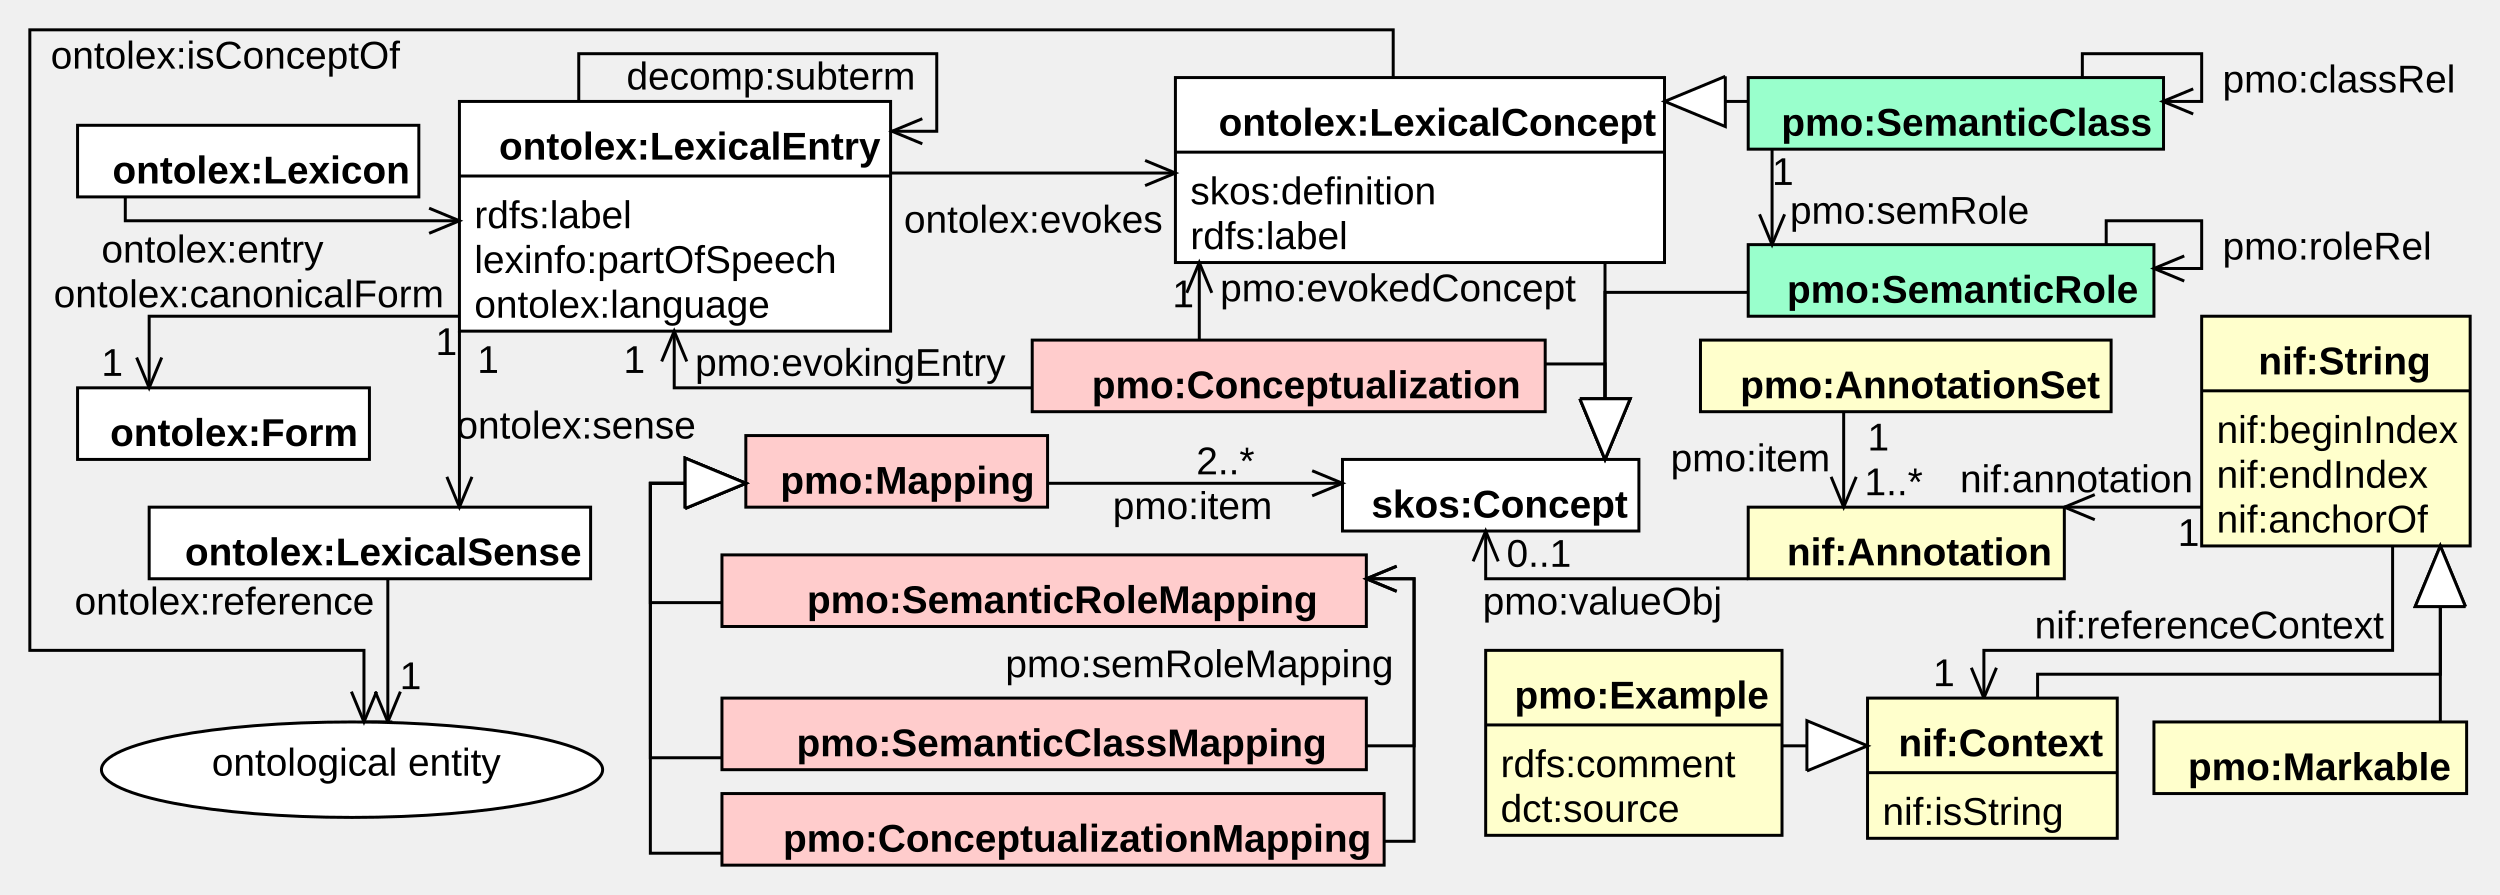
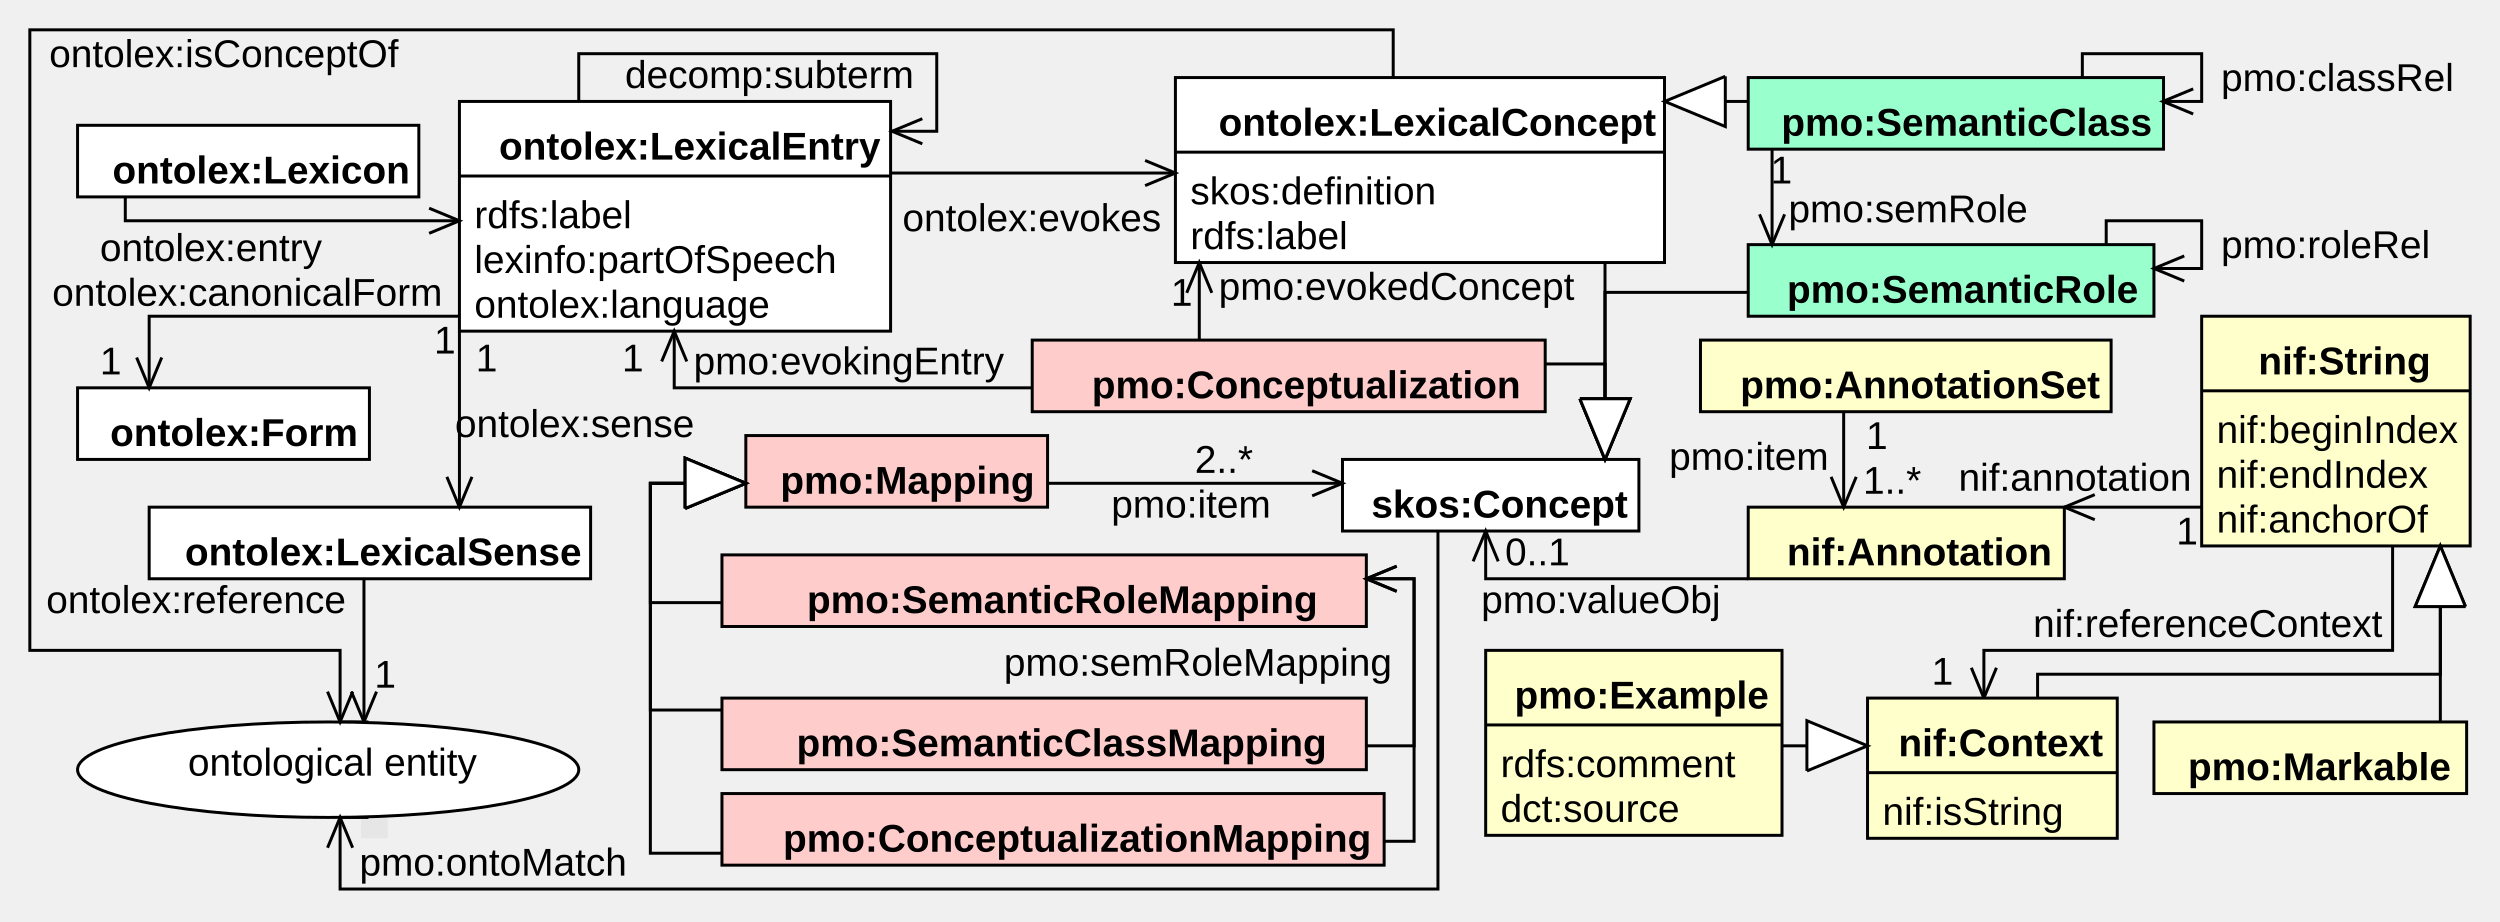
- <svg xmlns="http://www.w3.org/2000/svg" version="1.1" width="838" height="300">
+ <svg xmlns="http://www.w3.org/2000/svg" version="1.1" width="838" height="309">
  <defs />
  <g>
    <g transform="translate(2,-6) scale(1,1)">
      <rect fill="#99ffcc" stroke="none" x="584" y="88" width="136" height="24" />
    </g>
    <g transform="translate(2,-6) scale(1,1)">
      <path fill="none" stroke="#000000" d="M 584 88 L 720 88 L 720 112 L 584 112 L 584 88 Z Z" stroke-miterlimit="10" />
    </g>
    <g transform="translate(2,-6) scale(1,1)">
      <g>
        <path fill="none" stroke="none" />
        <text fill="#000000" stroke="none" font-family="Arial" font-size="13px" font-style="normal" font-weight="bold" text-decoration="none" x="597" y="107.5">pmo:SemanticRole</text>
      </g>
    </g>
    <g transform="translate(2,-6) scale(1,1)">
      <rect fill="#ffffff" stroke="none" x="152" y="40" width="144.526" height="77" />
    </g>
    <g transform="translate(2,-6) scale(1,1)">
      <path fill="none" stroke="#000000" d="M 152 40 L 296.526 40 L 296.526 117 L 152 117 L 152 40 Z Z" stroke-miterlimit="10" />
    </g>
    <g transform="translate(2,-6) scale(1,1)">
      <path fill="none" stroke="#000000" d="M 152 65 L 296.526 65" stroke-miterlimit="10" />
    </g>
    <g transform="translate(2,-6) scale(1,1)">
      <g>
        <path fill="none" stroke="none" />
        <text fill="#000000" stroke="none" font-family="Arial" font-size="13px" font-style="normal" font-weight="bold" text-decoration="none" x="165.263" y="59.5">ontolex:LexicalEntry</text>
      </g>
    </g>
    <g transform="translate(2,-6) scale(1,1)">
      <g>
        <path fill="none" stroke="none" />
        <text fill="#000000" stroke="none" font-family="Arial" font-size="13px" font-style="normal" font-weight="normal" text-decoration="none" x="157" y="82.5">rdfs:label</text>
      </g>
    </g>
    <g transform="translate(2,-6) scale(1,1)">
      <g>
        <path fill="none" stroke="none" />
        <text fill="#000000" stroke="none" font-family="Arial" font-size="13px" font-style="normal" font-weight="normal" text-decoration="none" x="157" y="97.5">lexinfo:partOfSpeech</text>
      </g>
    </g>
    <g transform="translate(2,-6) scale(1,1)">
      <g>
        <path fill="none" stroke="none" />
        <text fill="#000000" stroke="none" font-family="Arial" font-size="13px" font-style="normal" font-weight="normal" text-decoration="none" x="157" y="112.5">ontolex:language</text>
      </g>
    </g>
    <g transform="translate(2,-6) scale(1,1)">
      <rect fill="#ffffff" stroke="none" x="48" y="176" width="147.973" height="24" />
    </g>
    <g transform="translate(2,-6) scale(1,1)">
      <path fill="none" stroke="#000000" d="M 48 176 L 195.973 176 L 195.973 200 L 48 200 L 48 176 Z Z" stroke-miterlimit="10" />
    </g>
    <g transform="translate(2,-6) scale(1,1)">
      <g>
        <path fill="none" stroke="none" />
        <text fill="#000000" stroke="none" font-family="Arial" font-size="13px" font-style="normal" font-weight="bold" text-decoration="none" x="59.986" y="195.5">ontolex:LexicalSense</text>
      </g>
    </g>
    <g transform="translate(2,-6) scale(1,1)">
-       <rect fill="#C0C0C0" stroke="none" x="127" y="255" width="9" height="24" opacity="0.2" />
-     </g>
-     <g transform="translate(2,-6) scale(1,1)">
-       <rect fill="#ffffff" stroke="none" x="120" y="248" width="9" height="24" />
-     </g>
-     <g transform="translate(2,-6) scale(1,1)">
-       <path fill="none" stroke="#000000" d="M 120 248 L 129 248 L 129 272 L 120 272 L 120 248 Z Z" stroke-miterlimit="10" />
-     </g>
-     <g transform="translate(2,-6) scale(1,1)">
-       <g>
-         <path fill="none" stroke="none" />
-         <text fill="#000000" stroke="none" font-family="Arial" font-size="13px" font-style="normal" font-weight="bold" text-decoration="none" x="124.5" y="267.5" />
+       <rect fill="#C0C0C0" stroke="none" x="119" y="255" width="9" height="32" opacity="0.2" />
+     </g>
+     <g transform="translate(2,-6) scale(1,1)">
+       <rect fill="#ffffff" stroke="none" x="112" y="248" width="9" height="32" />
+     </g>
+     <g transform="translate(2,-6) scale(1,1)">
+       <path fill="none" stroke="#000000" d="M 112 248 L 121 248 L 121 280 L 112 280 L 112 248 Z Z" stroke-miterlimit="10" />
+     </g>
+     <g transform="translate(2,-6) scale(1,1)">
+       <g>
+         <path fill="none" stroke="none" />
+         <text fill="#000000" stroke="none" font-family="Arial" font-size="13px" font-style="normal" font-weight="bold" text-decoration="none" x="116.5" y="267.5" />
      </g>
    </g>
    <g transform="translate(2,-6) scale(1,1)">
      <path fill="none" stroke="#000000" d="M 704 88 L 704 80 L 736 80 L 736 96 L 720 96" stroke-miterlimit="10" />
    </g>
    <g transform="translate(2,-6) scale(1,1)">
      <path fill="none" stroke="#000000" d="M 730.163 91.79 L 720 96 L 730.163 100.21" stroke-miterlimit="10" />
    </g>
    <g transform="translate(2,-6) scale(1,1)">
      <g>
        <path fill="none" stroke="none" />
-         <text fill="#000000" stroke="none" font-family="Arial" font-size="13px" font-style="normal" font-weight="normal" text-decoration="none" x="743" y="93">pmo:roleRel</text>
+         <text fill="#000000" stroke="none" font-family="Arial" font-size="13px" font-style="normal" font-weight="normal" text-decoration="none" x="742.5" y="92.5">pmo:roleRel</text>
      </g>
    </g>
    <g transform="translate(2,-6) scale(1,1)">
      <path fill="none" stroke="#000000" d="M 152 117 L 152 176" stroke-miterlimit="10" />
    </g>
    <g transform="translate(2,-6) scale(1,1)">
      <path fill="none" stroke="#000000" d="M 147.79 165.837 L 152 176 L 156.21 165.837" stroke-miterlimit="10" />
    </g>
    <g transform="translate(2,-6) scale(1,1)">
      <g>
        <path fill="none" stroke="none" />
-         <text fill="#000000" stroke="none" font-family="Arial" font-size="13px" font-style="normal" font-weight="normal" text-decoration="none" x="151" y="153">ontolex:sense</text>
-       </g>
-     </g>
-     <g transform="translate(2,-6) scale(1,1)">
-       <g>
-         <path fill="none" stroke="none" />
-         <text fill="#000000" stroke="none" font-family="Arial" font-size="13px" font-style="normal" font-weight="normal" text-decoration="none" x="158" y="131">1</text>
-       </g>
-     </g>
-     <g transform="translate(2,-6) scale(1,1)">
-       <path fill="none" stroke="#000000" d="M 128 200 L 128 248" stroke-miterlimit="10" />
-     </g>
-     <g transform="translate(2,-6) scale(1,1)">
-       <path fill="none" stroke="#000000" d="M 123.79 237.837 L 128 248 L 132.21 237.837" stroke-miterlimit="10" />
-     </g>
-     <g transform="translate(2,-6) scale(1,1)">
-       <g>
-         <path fill="none" stroke="none" />
-         <text fill="#000000" stroke="none" font-family="Arial" font-size="13px" font-style="normal" font-weight="normal" text-decoration="none" x="23" y="212">ontolex:reference</text>
-       </g>
-     </g>
-     <g transform="translate(2,-6) scale(1,1)">
-       <g>
-         <path fill="none" stroke="none" />
-         <text fill="#000000" stroke="none" font-family="Arial" font-size="13px" font-style="normal" font-weight="normal" text-decoration="none" x="132" y="237">1</text>
+         <text fill="#000000" stroke="none" font-family="Arial" font-size="13px" font-style="normal" font-weight="normal" text-decoration="none" x="150.5" y="152.5">ontolex:sense</text>
+       </g>
+     </g>
+     <g transform="translate(2,-6) scale(1,1)">
+       <g>
+         <path fill="none" stroke="none" />
+         <text fill="#000000" stroke="none" font-family="Arial" font-size="13px" font-style="normal" font-weight="normal" text-decoration="none" x="157.5" y="130.5">1</text>
+       </g>
+     </g>
+     <g transform="translate(2,-6) scale(1,1)">
+       <path fill="none" stroke="#000000" d="M 120 200 L 120 248" stroke-miterlimit="10" />
+     </g>
+     <g transform="translate(2,-6) scale(1,1)">
+       <path fill="none" stroke="#000000" d="M 115.79 237.837 L 120 248 L 124.21 237.837" stroke-miterlimit="10" />
+     </g>
+     <g transform="translate(2,-6) scale(1,1)">
+       <g>
+         <path fill="none" stroke="none" />
+         <text fill="#000000" stroke="none" font-family="Arial" font-size="13px" font-style="normal" font-weight="normal" text-decoration="none" x="13.5" y="211.5">ontolex:reference</text>
+       </g>
+     </g>
+     <g transform="translate(2,-6) scale(1,1)">
+       <g>
+         <path fill="none" stroke="none" />
+         <text fill="#000000" stroke="none" font-family="Arial" font-size="13px" font-style="normal" font-weight="normal" text-decoration="none" x="123.5" y="236.5">1</text>
      </g>
    </g>
    <g transform="translate(2,-6) scale(1,1)">
      <rect fill="#ffffff" stroke="none" x="24" y="136" width="97.833" height="24" />
    </g>
    <g transform="translate(2,-6) scale(1,1)">
      <path fill="none" stroke="#000000" d="M 24 136 L 121.833 136 L 121.833 160 L 24 160 L 24 136 Z Z" stroke-miterlimit="10" />
    </g>
    <g transform="translate(2,-6) scale(1,1)">
      <g>
        <path fill="none" stroke="none" />
        <text fill="#000000" stroke="none" font-family="Arial" font-size="13px" font-style="normal" font-weight="bold" text-decoration="none" x="34.916" y="155.5">ontolex:Form</text>
      </g>
    </g>
    <g transform="translate(2,-6) scale(1,1)">
      <path fill="none" stroke="#000000" d="M 152 112 L 48 112 L 48 136" stroke-miterlimit="10" />
    </g>
    <g transform="translate(2,-6) scale(1,1)">
      <path fill="none" stroke="#000000" d="M 43.79 125.837 L 48 136 L 52.21 125.837" stroke-miterlimit="10" />
    </g>
    <g transform="translate(2,-6) scale(1,1)">
      <g>
        <path fill="none" stroke="none" />
-         <text fill="#000000" stroke="none" font-family="Arial" font-size="13px" font-style="normal" font-weight="normal" text-decoration="none" x="16" y="109">ontolex:canonicalForm</text>
-       </g>
-     </g>
-     <g transform="translate(2,-6) scale(1,1)">
-       <g>
-         <path fill="none" stroke="none" />
-         <text fill="#000000" stroke="none" font-family="Arial" font-size="13px" font-style="normal" font-weight="normal" text-decoration="none" x="144" y="125">1</text>
-       </g>
-     </g>
-     <g transform="translate(2,-6) scale(1,1)">
-       <g>
-         <path fill="none" stroke="none" />
-         <text fill="#000000" stroke="none" font-family="Arial" font-size="13px" font-style="normal" font-weight="normal" text-decoration="none" x="32" y="132">1</text>
+         <text fill="#000000" stroke="none" font-family="Arial" font-size="13px" font-style="normal" font-weight="normal" text-decoration="none" x="15.5" y="108.5">ontolex:canonicalForm</text>
+       </g>
+     </g>
+     <g transform="translate(2,-6) scale(1,1)">
+       <g>
+         <path fill="none" stroke="none" />
+         <text fill="#000000" stroke="none" font-family="Arial" font-size="13px" font-style="normal" font-weight="normal" text-decoration="none" x="143.5" y="124.5">1</text>
+       </g>
+     </g>
+     <g transform="translate(2,-6) scale(1,1)">
+       <g>
+         <path fill="none" stroke="none" />
+         <text fill="#000000" stroke="none" font-family="Arial" font-size="13px" font-style="normal" font-weight="normal" text-decoration="none" x="31.5" y="131.5">1</text>
      </g>
    </g>
    <g transform="translate(2,-6) scale(1,1)">
      <rect fill="#ffffff" stroke="none" x="24" y="48" width="114.394" height="24" />
    </g>
    <g transform="translate(2,-6) scale(1,1)">
      <path fill="none" stroke="#000000" d="M 24 48 L 138.394 48 L 138.394 72 L 24 72 L 24 48 Z Z" stroke-miterlimit="10" />
    </g>
    <g transform="translate(2,-6) scale(1,1)">
      <g>
        <path fill="none" stroke="none" />
        <text fill="#000000" stroke="none" font-family="Arial" font-size="13px" font-style="normal" font-weight="bold" text-decoration="none" x="35.697" y="67.5">ontolex:Lexicon</text>
      </g>
    </g>
    <g transform="translate(2,-6) scale(1,1)">
      <path fill="none" stroke="#000000" d="M 40 72 L 40 80 L 152 80" stroke-miterlimit="10" />
    </g>
    <g transform="translate(2,-6) scale(1,1)">
      <path fill="none" stroke="#000000" d="M 141.837 84.21 L 152 80 L 141.837 75.79" stroke-miterlimit="10" />
    </g>
    <g transform="translate(2,-6) scale(1,1)">
      <g>
        <path fill="none" stroke="none" />
-         <text fill="#000000" stroke="none" font-family="Arial" font-size="13px" font-style="normal" font-weight="normal" text-decoration="none" x="32" y="94">ontolex:entry</text>
+         <text fill="#000000" stroke="none" font-family="Arial" font-size="13px" font-style="normal" font-weight="normal" text-decoration="none" x="31.5" y="93.5">ontolex:entry</text>
      </g>
    </g>
    <g transform="translate(2,-6) scale(1,1)">
      <path fill="none" stroke="#000000" d="M 297 50 L 312 50 L 312 24 L 192 24 L 192 40" stroke-miterlimit="10" />
    </g>
    <g transform="translate(2,-6) scale(1,1)">
      <path fill="none" stroke="#000000" d="M 307.163 45.79 L 297 50 L 307.163 54.21" stroke-miterlimit="10" />
    </g>
    <g transform="translate(2,-6) scale(1,1)">
      <g>
        <path fill="none" stroke="none" />
-         <text fill="#000000" stroke="none" font-family="Arial" font-size="13px" font-style="normal" font-weight="normal" text-decoration="none" x="208" y="36">decomp:subterm</text>
+         <text fill="#000000" stroke="none" font-family="Arial" font-size="13px" font-style="normal" font-weight="normal" text-decoration="none" x="207.5" y="35.5">decomp:subterm</text>
      </g>
    </g>
    <g transform="translate(2,-6) scale(1,1)">
      <rect fill="#ffffff" stroke="none" x="392" y="32" width="163.943" height="62" />
    </g>
    <g transform="translate(2,-6) scale(1,1)">
      <path fill="none" stroke="#000000" d="M 392 32 L 555.943 32 L 555.943 94 L 392 94 L 392 32 Z Z" stroke-miterlimit="10" />
    </g>
    <g transform="translate(2,-6) scale(1,1)">
      <path fill="none" stroke="#000000" d="M 392 57 L 555.943 57" stroke-miterlimit="10" />
    </g>
    <g transform="translate(2,-6) scale(1,1)">
      <g>
        <path fill="none" stroke="none" />
        <text fill="#000000" stroke="none" font-family="Arial" font-size="13px" font-style="normal" font-weight="bold" text-decoration="none" x="406.472" y="51.5">ontolex:LexicalConcept</text>
      </g>
    </g>
    <g transform="translate(2,-6) scale(1,1)">
      <g>
        <path fill="none" stroke="none" />
        <text fill="#000000" stroke="none" font-family="Arial" font-size="13px" font-style="normal" font-weight="normal" text-decoration="none" x="397" y="74.5">skos:definition</text>
      </g>
    </g>
    <g transform="translate(2,-6) scale(1,1)">
      <g>
        <path fill="none" stroke="none" />
        <text fill="#000000" stroke="none" font-family="Arial" font-size="13px" font-style="normal" font-weight="normal" text-decoration="none" x="397" y="89.5">rdfs:label</text>
      </g>
    </g>
    <g transform="translate(2,-6) scale(1,1)">
      <path fill="none" stroke="#000000" d="M 584 104 L 536 104 L 536 160" stroke-miterlimit="10" />
    </g>
    <g transform="translate(2,-6) scale(1,1)">
      <path fill="#FFFFFF" stroke="none" d="M 527.581 139.675 L 536 160 L 544.419 139.675" />
    </g>
    <g transform="translate(2,-6) scale(1,1)">
      <path fill="none" stroke="#000000" d="M 527.581 139.675 L 536 160 L 544.419 139.675 L 527.581 139.675" stroke-miterlimit="10" />
    </g>
    <g transform="translate(2,-6) scale(1,1)">
      <rect fill="#ffcccc" stroke="none" x="344" y="120" width="171.95" height="24" />
    </g>
    <g transform="translate(2,-6) scale(1,1)">
      <path fill="none" stroke="#000000" d="M 344 120 L 515.95 120 L 515.95 144 L 344 144 L 344 120 Z Z" stroke-miterlimit="10" />
    </g>
    <g transform="translate(2,-6) scale(1,1)">
      <g>
        <path fill="none" stroke="none" />
        <text fill="#000000" stroke="none" font-family="Arial" font-size="13px" font-style="normal" font-weight="bold" text-decoration="none" x="363.975" y="139.5">pmo:Conceptualization</text>
      </g>
    </g>
    <g transform="translate(2,-6) scale(1,1)">
      <path fill="none" stroke="#000000" d="M 400 120 L 400 94" stroke-miterlimit="10" />
    </g>
    <g transform="translate(2,-6) scale(1,1)">
      <path fill="none" stroke="#000000" d="M 404.21 104.163 L 400 94 L 395.79 104.163" stroke-miterlimit="10" />
    </g>
    <g transform="translate(2,-6) scale(1,1)">
      <g>
        <path fill="none" stroke="none" />
-         <text fill="#000000" stroke="none" font-family="Arial" font-size="13px" font-style="normal" font-weight="normal" text-decoration="none" x="407" y="107">pmo:evokedConcept</text>
-       </g>
-     </g>
-     <g transform="translate(2,-6) scale(1,1)">
-       <g>
-         <path fill="none" stroke="none" />
-         <text fill="#000000" stroke="none" font-family="Arial" font-size="13px" font-style="normal" font-weight="normal" text-decoration="none" x="391" y="109">1</text>
+         <text fill="#000000" stroke="none" font-family="Arial" font-size="13px" font-style="normal" font-weight="normal" text-decoration="none" x="406.5" y="106.5">pmo:evokedConcept</text>
+       </g>
+     </g>
+     <g transform="translate(2,-6) scale(1,1)">
+       <g>
+         <path fill="none" stroke="none" />
+         <text fill="#000000" stroke="none" font-family="Arial" font-size="13px" font-style="normal" font-weight="normal" text-decoration="none" x="390.5" y="108.5">1</text>
      </g>
    </g>
    <g transform="translate(2,-6) scale(1,1)">
      <path fill="none" stroke="#000000" d="M 344 136 L 224 136 L 224 117" stroke-miterlimit="10" />
    </g>
    <g transform="translate(2,-6) scale(1,1)">
      <path fill="none" stroke="#000000" d="M 228.21 127.163 L 224 117 L 219.79 127.163" stroke-miterlimit="10" />
    </g>
    <g transform="translate(2,-6) scale(1,1)">
      <g>
        <path fill="none" stroke="none" />
-         <text fill="#000000" stroke="none" font-family="Arial" font-size="13px" font-style="normal" font-weight="normal" text-decoration="none" x="231" y="132">pmo:evokingEntry</text>
-       </g>
-     </g>
-     <g transform="translate(2,-6) scale(1,1)">
-       <g>
-         <path fill="none" stroke="none" />
-         <text fill="#000000" stroke="none" font-family="Arial" font-size="13px" font-style="normal" font-weight="normal" text-decoration="none" x="207" y="131">1</text>
-       </g>
-     </g>
-     <g transform="translate(2,-6) scale(1,1)">
-       <path fill="#ffffff" stroke="none" d="M 32 264 C 32 255.163 69.608 248 116 248 C 162.392 248 200 255.163 200 264 C 200 272.837 162.392 280 116 280 C 69.608 280 32 272.837 32 264 Z" />
-     </g>
-     <g transform="translate(2,-6) scale(1,1)">
-       <path fill="none" stroke="#000000" d="M 32 264 C 32 255.163 69.608 248 116 248 C 162.392 248 200 255.163 200 264 C 200 272.837 162.392 280 116 280 C 69.608 280 32 272.837 32 264 Z" stroke-miterlimit="10" />
-     </g>
-     <g transform="translate(2,-6) scale(1,1)">
-       <g>
-         <path fill="none" stroke="none" />
-         <text fill="#000000" stroke="none" font-family="Arial" font-size="13px" font-style="normal" font-weight="normal" text-decoration="none" x="69" y="266">ontological entity</text>
+         <text fill="#000000" stroke="none" font-family="Arial" font-size="13px" font-style="normal" font-weight="normal" text-decoration="none" x="230.5" y="131.5">pmo:evokingEntry</text>
+       </g>
+     </g>
+     <g transform="translate(2,-6) scale(1,1)">
+       <g>
+         <path fill="none" stroke="none" />
+         <text fill="#000000" stroke="none" font-family="Arial" font-size="13px" font-style="normal" font-weight="normal" text-decoration="none" x="206.5" y="130.5">1</text>
+       </g>
+     </g>
+     <g transform="translate(2,-6) scale(1,1)">
+       <path fill="#ffffff" stroke="none" d="M 24 264 C 24 255.163 61.608 248 108 248 C 154.392 248 192 255.163 192 264 C 192 272.837 154.392 280 108 280 C 61.608 280 24 272.837 24 264 Z" />
+     </g>
+     <g transform="translate(2,-6) scale(1,1)">
+       <path fill="none" stroke="#000000" d="M 24 264 C 24 255.163 61.608 248 108 248 C 154.392 248 192 255.163 192 264 C 192 272.837 154.392 280 108 280 C 61.608 280 24 272.837 24 264 Z" stroke-miterlimit="10" />
+     </g>
+     <g transform="translate(2,-6) scale(1,1)">
+       <g>
+         <path fill="none" stroke="none" />
+         <text fill="#000000" stroke="none" font-family="Arial" font-size="13px" font-style="normal" font-weight="normal" text-decoration="none" x="61" y="266">ontological entity</text>
      </g>
    </g>
    <g transform="translate(2,-6) scale(1,1)">
      <rect fill="#99ffcc" stroke="none" x="584" y="32" width="139.213" height="24" />
    </g>
    <g transform="translate(2,-6) scale(1,1)">
      <path fill="none" stroke="#000000" d="M 584 32 L 723.213 32 L 723.213 56 L 584 56 L 584 32 Z Z" stroke-miterlimit="10" />
    </g>
    <g transform="translate(2,-6) scale(1,1)">
      <g>
        <path fill="none" stroke="none" />
        <text fill="#000000" stroke="none" font-family="Arial" font-size="13px" font-style="normal" font-weight="bold" text-decoration="none" x="595.106" y="51.5">pmo:SemanticClass</text>
      </g>
    </g>
    <g transform="translate(2,-6) scale(1,1)">
      <path fill="none" stroke="#000000" d="M 584 40 L 556 40" stroke-miterlimit="10" />
    </g>
    <g transform="translate(2,-6) scale(1,1)">
      <path fill="#FFFFFF" stroke="none" d="M 576.325 31.581 L 556 40 L 576.325 48.419" />
    </g>
    <g transform="translate(2,-6) scale(1,1)">
      <path fill="none" stroke="#000000" d="M 576.325 31.581 L 556 40 L 576.325 48.419 L 576.325 31.581" stroke-miterlimit="10" />
    </g>
    <g transform="translate(2,-6) scale(1,1)">
      <path fill="none" stroke="#000000" d="M 592 56 L 592 88" stroke-miterlimit="10" />
    </g>
    <g transform="translate(2,-6) scale(1,1)">
      <path fill="none" stroke="#000000" d="M 587.79 77.837 L 592 88 L 596.21 77.837" stroke-miterlimit="10" />
    </g>
    <g transform="translate(2,-6) scale(1,1)">
      <g>
        <path fill="none" stroke="none" />
-         <text fill="#000000" stroke="none" font-family="Arial" font-size="13px" font-style="normal" font-weight="normal" text-decoration="none" x="598" y="81">pmo:semRole</text>
-       </g>
-     </g>
-     <g transform="translate(2,-6) scale(1,1)">
-       <g>
-         <path fill="none" stroke="none" />
-         <text fill="#000000" stroke="none" font-family="Arial" font-size="13px" font-style="normal" font-weight="normal" text-decoration="none" x="592" y="68">1</text>
+         <text fill="#000000" stroke="none" font-family="Arial" font-size="13px" font-style="normal" font-weight="normal" text-decoration="none" x="597.5" y="80.5">pmo:semRole</text>
+       </g>
+     </g>
+     <g transform="translate(2,-6) scale(1,1)">
+       <g>
+         <path fill="none" stroke="none" />
+         <text fill="#000000" stroke="none" font-family="Arial" font-size="13px" font-style="normal" font-weight="normal" text-decoration="none" x="591.5" y="67.5">1</text>
      </g>
    </g>
    <g transform="translate(2,-6) scale(1,1)">
      <path fill="none" stroke="#000000" d="M 696 32 L 696 24 L 736 24 L 736 40 L 723 40" stroke-miterlimit="10" />
    </g>
    <g transform="translate(2,-6) scale(1,1)">
      <path fill="none" stroke="#000000" d="M 733.163 35.79 L 723 40 L 733.163 44.21" stroke-miterlimit="10" />
    </g>
    <g transform="translate(2,-6) scale(1,1)">
      <g>
        <path fill="none" stroke="none" />
-         <text fill="#000000" stroke="none" font-family="Arial" font-size="13px" font-style="normal" font-weight="normal" text-decoration="none" x="743" y="37">pmo:classRel</text>
+         <text fill="#000000" stroke="none" font-family="Arial" font-size="13px" font-style="normal" font-weight="normal" text-decoration="none" x="742.5" y="36.5">pmo:classRel</text>
      </g>
    </g>
    <g transform="translate(2,-6) scale(1,1)">
      <path fill="none" stroke="#000000" d="M 297 64 L 392 64" stroke-miterlimit="10" />
    </g>
    <g transform="translate(2,-6) scale(1,1)">
      <path fill="none" stroke="#000000" d="M 381.837 68.21 L 392 64 L 381.837 59.79" stroke-miterlimit="10" />
    </g>
    <g transform="translate(2,-6) scale(1,1)">
      <g>
        <path fill="none" stroke="none" />
-         <text fill="#000000" stroke="none" font-family="Arial" font-size="13px" font-style="normal" font-weight="normal" text-decoration="none" x="301" y="84">ontolex:evokes</text>
+         <text fill="#000000" stroke="none" font-family="Arial" font-size="13px" font-style="normal" font-weight="normal" text-decoration="none" x="300.5" y="83.5">ontolex:evokes</text>
      </g>
    </g>
    <g transform="translate(2,-6) scale(1,1)">
      <rect fill="#ffcccc" stroke="none" x="248" y="152" width="101.146" height="24" />
    </g>
    <g transform="translate(2,-6) scale(1,1)">
      <path fill="none" stroke="#000000" d="M 248 152 L 349.146 152 L 349.146 176 L 248 176 L 248 152 Z Z" stroke-miterlimit="10" />
    </g>
    <g transform="translate(2,-6) scale(1,1)">
      <g>
        <path fill="none" stroke="none" />
        <text fill="#000000" stroke="none" font-family="Arial" font-size="13px" font-style="normal" font-weight="bold" text-decoration="none" x="259.573" y="171.5">pmo:Mapping</text>
      </g>
    </g>
    <g transform="translate(2,-6) scale(1,1)">
      <rect fill="#ffffff" stroke="none" x="448" y="160" width="99.362" height="24" />
    </g>
    <g transform="translate(2,-6) scale(1,1)">
      <path fill="none" stroke="#000000" d="M 448 160 L 547.362 160 L 547.362 184 L 448 184 L 448 160 Z Z" stroke-miterlimit="10" />
    </g>
    <g transform="translate(2,-6) scale(1,1)">
      <g>
        <path fill="none" stroke="none" />
        <text fill="#000000" stroke="none" font-family="Arial" font-size="13px" font-style="normal" font-weight="bold" text-decoration="none" x="457.681" y="179.5">skos:Concept</text>
      </g>
    </g>
    <g transform="translate(2,-6) scale(1,1)">
      <path fill="none" stroke="#000000" d="M 536 94 L 536 160" stroke-miterlimit="10" />
    </g>
    <g transform="translate(2,-6) scale(1,1)">
      <path fill="#FFFFFF" stroke="none" d="M 527.581 139.675 L 536 160 L 544.419 139.675" />
    </g>
    <g transform="translate(2,-6) scale(1,1)">
      <path fill="none" stroke="#000000" d="M 527.581 139.675 L 536 160 L 544.419 139.675 L 527.581 139.675" stroke-miterlimit="10" />
    </g>
    <g transform="translate(2,-6) scale(1,1)">
      <path fill="none" stroke="#000000" d="M 516 128 L 536 128 L 536 160" stroke-miterlimit="10" />
    </g>
    <g transform="translate(2,-6) scale(1,1)">
      <path fill="#FFFFFF" stroke="none" d="M 527.581 139.675 L 536 160 L 544.419 139.675" />
    </g>
    <g transform="translate(2,-6) scale(1,1)">
      <path fill="none" stroke="#000000" d="M 527.581 139.675 L 536 160 L 544.419 139.675 L 527.581 139.675" stroke-miterlimit="10" />
    </g>
    <g transform="translate(2,-6) scale(1,1)">
      <path fill="none" stroke="#000000" d="M 349 168 L 448 168" stroke-miterlimit="10" />
    </g>
    <g transform="translate(2,-6) scale(1,1)">
      <path fill="none" stroke="#000000" d="M 437.837 172.21 L 448 168 L 437.837 163.79" stroke-miterlimit="10" />
    </g>
    <g transform="translate(2,-6) scale(1,1)">
      <g>
        <path fill="none" stroke="none" />
-         <text fill="#000000" stroke="none" font-family="Arial" font-size="13px" font-style="normal" font-weight="normal" text-decoration="none" x="371" y="180">pmo:item</text>
-       </g>
-     </g>
-     <g transform="translate(2,-6) scale(1,1)">
-       <g>
-         <path fill="none" stroke="none" />
-         <text fill="#000000" stroke="none" font-family="Arial" font-size="13px" font-style="normal" font-weight="normal" text-decoration="none" x="399" y="165">2..*</text>
+         <text fill="#000000" stroke="none" font-family="Arial" font-size="13px" font-style="normal" font-weight="normal" text-decoration="none" x="370.5" y="179.5">pmo:item</text>
+       </g>
+     </g>
+     <g transform="translate(2,-6) scale(1,1)">
+       <g>
+         <path fill="none" stroke="none" />
+         <text fill="#000000" stroke="none" font-family="Arial" font-size="13px" font-style="normal" font-weight="normal" text-decoration="none" x="398.5" y="164.5">2..*</text>
      </g>
    </g>
    <g transform="translate(2,-6) scale(1,1)">
      <rect fill="#ffffcc" stroke="none" x="568" y="120" width="137.645" height="24" />
    </g>
    <g transform="translate(2,-6) scale(1,1)">
      <path fill="none" stroke="#000000" d="M 568 120 L 705.645 120 L 705.645 144 L 568 144 L 568 120 Z Z" stroke-miterlimit="10" />
    </g>
    <g transform="translate(2,-6) scale(1,1)">
      <g>
        <path fill="none" stroke="none" />
        <text fill="#000000" stroke="none" font-family="Arial" font-size="13px" font-style="normal" font-weight="bold" text-decoration="none" x="581.323" y="139.5">pmo:AnnotationSet</text>
      </g>
    </g>
    <g transform="translate(2,-6) scale(1,1)">
      <rect fill="#ffffcc" stroke="none" x="584" y="176" width="105.964" height="24" />
    </g>
    <g transform="translate(2,-6) scale(1,1)">
      <path fill="none" stroke="#000000" d="M 584 176 L 689.964 176 L 689.964 200 L 584 200 L 584 176 Z Z" stroke-miterlimit="10" />
    </g>
    <g transform="translate(2,-6) scale(1,1)">
      <g>
        <path fill="none" stroke="none" />
        <text fill="#000000" stroke="none" font-family="Arial" font-size="13px" font-style="normal" font-weight="bold" text-decoration="none" x="596.982" y="195.5">nif:Annotation</text>
      </g>
    </g>
    <g transform="translate(2,-6) scale(1,1)">
      <path fill="none" stroke="#000000" d="M 616 144 L 616 176" stroke-miterlimit="10" />
    </g>
    <g transform="translate(2,-6) scale(1,1)">
      <path fill="none" stroke="#000000" d="M 611.79 165.837 L 616 176 L 620.21 165.837" stroke-miterlimit="10" />
    </g>
    <g transform="translate(2,-6) scale(1,1)">
      <g>
        <path fill="none" stroke="none" />
-         <text fill="#000000" stroke="none" font-family="Arial" font-size="13px" font-style="normal" font-weight="normal" text-decoration="none" x="558" y="164">pmo:item</text>
-       </g>
-     </g>
-     <g transform="translate(2,-6) scale(1,1)">
-       <g>
-         <path fill="none" stroke="none" />
-         <text fill="#000000" stroke="none" font-family="Arial" font-size="13px" font-style="normal" font-weight="normal" text-decoration="none" x="623" y="172">1..*</text>
-       </g>
-     </g>
-     <g transform="translate(2,-6) scale(1,1)">
-       <g>
-         <path fill="none" stroke="none" />
-         <text fill="#000000" stroke="none" font-family="Arial" font-size="13px" font-style="normal" font-weight="normal" text-decoration="none" x="624" y="157">1</text>
+         <text fill="#000000" stroke="none" font-family="Arial" font-size="13px" font-style="normal" font-weight="normal" text-decoration="none" x="557.5" y="163.5">pmo:item</text>
+       </g>
+     </g>
+     <g transform="translate(2,-6) scale(1,1)">
+       <g>
+         <path fill="none" stroke="none" />
+         <text fill="#000000" stroke="none" font-family="Arial" font-size="13px" font-style="normal" font-weight="normal" text-decoration="none" x="622.5" y="171.5">1..*</text>
+       </g>
+     </g>
+     <g transform="translate(2,-6) scale(1,1)">
+       <g>
+         <path fill="none" stroke="none" />
+         <text fill="#000000" stroke="none" font-family="Arial" font-size="13px" font-style="normal" font-weight="normal" text-decoration="none" x="623.5" y="156.5">1</text>
      </g>
    </g>
    <g transform="translate(2,-6) scale(1,1)">
      <path fill="none" stroke="#000000" d="M 584 200 L 496 200 L 496 184" stroke-miterlimit="10" />
    </g>
    <g transform="translate(2,-6) scale(1,1)">
      <path fill="none" stroke="#000000" d="M 500.21 194.163 L 496 184 L 491.79 194.163" stroke-miterlimit="10" />
    </g>
    <g transform="translate(2,-6) scale(1,1)">
      <g>
        <path fill="none" stroke="none" />
-         <text fill="#000000" stroke="none" font-family="Arial" font-size="13px" font-style="normal" font-weight="normal" text-decoration="none" x="495" y="212">pmo:valueObj</text>
-       </g>
-     </g>
-     <g transform="translate(2,-6) scale(1,1)">
-       <g>
-         <path fill="none" stroke="none" />
-         <text fill="#000000" stroke="none" font-family="Arial" font-size="13px" font-style="normal" font-weight="normal" text-decoration="none" x="503" y="196">0..1</text>
+         <text fill="#000000" stroke="none" font-family="Arial" font-size="13px" font-style="normal" font-weight="normal" text-decoration="none" x="494.5" y="211.5">pmo:valueObj</text>
+       </g>
+     </g>
+     <g transform="translate(2,-6) scale(1,1)">
+       <g>
+         <path fill="none" stroke="none" />
+         <text fill="#000000" stroke="none" font-family="Arial" font-size="13px" font-style="normal" font-weight="normal" text-decoration="none" x="502.5" y="195.5">0..1</text>
      </g>
    </g>
    <g transform="translate(2,-6) scale(1,1)">
      <rect fill="#ffffcc" stroke="none" x="720" y="248" width="104.815" height="24" />
    </g>
    <g transform="translate(2,-6) scale(1,1)">
      <path fill="none" stroke="#000000" d="M 720 248 L 824.815 248 L 824.815 272 L 720 272 L 720 248 Z Z" stroke-miterlimit="10" />
    </g>
    <g transform="translate(2,-6) scale(1,1)">
      <g>
        <path fill="none" stroke="none" />
        <text fill="#000000" stroke="none" font-family="Arial" font-size="13px" font-style="normal" font-weight="bold" text-decoration="none" x="731.407" y="267.5">pmo:Markable</text>
      </g>
    </g>
    <g transform="translate(2,-6) scale(1,1)">
      <rect fill="#ffffcc" stroke="none" x="496" y="224" width="99.331" height="62" />
    </g>
    <g transform="translate(2,-6) scale(1,1)">
      <path fill="none" stroke="#000000" d="M 496 224 L 595.331 224 L 595.331 286 L 496 286 L 496 224 Z Z" stroke-miterlimit="10" />
    </g>
    <g transform="translate(2,-6) scale(1,1)">
      <path fill="none" stroke="#000000" d="M 496 249 L 595.331 249" stroke-miterlimit="10" />
    </g>
    <g transform="translate(2,-6) scale(1,1)">
      <g>
        <path fill="none" stroke="none" />
        <text fill="#000000" stroke="none" font-family="Arial" font-size="13px" font-style="normal" font-weight="bold" text-decoration="none" x="505.665" y="243.5">pmo:Example</text>
      </g>
    </g>
    <g transform="translate(2,-6) scale(1,1)">
      <g>
        <path fill="none" stroke="none" />
        <text fill="#000000" stroke="none" font-family="Arial" font-size="13px" font-style="normal" font-weight="normal" text-decoration="none" x="501" y="266.5">rdfs:comment</text>
      </g>
    </g>
    <g transform="translate(2,-6) scale(1,1)">
      <g>
        <path fill="none" stroke="none" />
        <text fill="#000000" stroke="none" font-family="Arial" font-size="13px" font-style="normal" font-weight="normal" text-decoration="none" x="501" y="281.5">dct:source</text>
      </g>
    </g>
    <g transform="translate(2,-6) scale(1,1)">
      <path fill="none" stroke="#000000" d="M 736 176 L 690 176" stroke-miterlimit="10" />
    </g>
    <g transform="translate(2,-6) scale(1,1)">
      <path fill="none" stroke="#000000" d="M 700.163 171.79 L 690 176 L 700.163 180.21" stroke-miterlimit="10" />
    </g>
    <g transform="translate(2,-6) scale(1,1)">
      <g>
        <path fill="none" stroke="none" />
-         <text fill="#000000" stroke="none" font-family="Arial" font-size="13px" font-style="normal" font-weight="normal" text-decoration="none" x="655" y="171">nif:annotation</text>
-       </g>
-     </g>
-     <g transform="translate(2,-6) scale(1,1)">
-       <g>
-         <path fill="none" stroke="none" />
-         <text fill="#000000" stroke="none" font-family="Arial" font-size="13px" font-style="normal" font-weight="normal" text-decoration="none" x="728" y="189">1</text>
+         <text fill="#000000" stroke="none" font-family="Arial" font-size="13px" font-style="normal" font-weight="normal" text-decoration="none" x="654.5" y="170.5">nif:annotation</text>
+       </g>
+     </g>
+     <g transform="translate(2,-6) scale(1,1)">
+       <g>
+         <path fill="none" stroke="none" />
+         <text fill="#000000" stroke="none" font-family="Arial" font-size="13px" font-style="normal" font-weight="normal" text-decoration="none" x="727.5" y="188.5">1</text>
      </g>
    </g>
    <g transform="translate(2,-6) scale(1,1)">
      <path fill="none" stroke="#000000" d="M 800 189 L 800 224 L 663 224 L 663 240" stroke-miterlimit="10" />
    </g>
    <g transform="translate(2,-6) scale(1,1)">
      <path fill="none" stroke="#000000" d="M 658.79 229.837 L 663 240 L 667.21 229.837" stroke-miterlimit="10" />
    </g>
    <g transform="translate(2,-6) scale(1,1)">
      <g>
        <path fill="none" stroke="none" />
-         <text fill="#000000" stroke="none" font-family="Arial" font-size="13px" font-style="normal" font-weight="normal" text-decoration="none" x="680" y="220">nif:referenceContext</text>
-       </g>
-     </g>
-     <g transform="translate(2,-6) scale(1,1)">
-       <g>
-         <path fill="none" stroke="none" />
-         <text fill="#000000" stroke="none" font-family="Arial" font-size="13px" font-style="normal" font-weight="normal" text-decoration="none" x="646" y="236">1</text>
+         <text fill="#000000" stroke="none" font-family="Arial" font-size="13px" font-style="normal" font-weight="normal" text-decoration="none" x="679.5" y="219.5">nif:referenceContext</text>
+       </g>
+     </g>
+     <g transform="translate(2,-6) scale(1,1)">
+       <g>
+         <path fill="none" stroke="none" />
+         <text fill="#000000" stroke="none" font-family="Arial" font-size="13px" font-style="normal" font-weight="normal" text-decoration="none" x="645.5" y="235.5">1</text>
      </g>
    </g>
    <g transform="translate(2,-6) scale(1,1)">
      <rect fill="#ffffcc" stroke="none" x="736" y="112" width="90" height="77" />
    </g>
    <g transform="translate(2,-6) scale(1,1)">
      <path fill="none" stroke="#000000" d="M 736 112 L 826 112 L 826 189 L 736 189 L 736 112 Z Z" stroke-miterlimit="10" />
    </g>
    <g transform="translate(2,-6) scale(1,1)">
      <path fill="none" stroke="#000000" d="M 736 137 L 826 137" stroke-miterlimit="10" />
    </g>
    <g transform="translate(2,-6) scale(1,1)">
      <g>
        <path fill="none" stroke="none" />
        <text fill="#000000" stroke="none" font-family="Arial" font-size="13px" font-style="normal" font-weight="bold" text-decoration="none" x="755" y="131.5">nif:String</text>
      </g>
    </g>
    <g transform="translate(2,-6) scale(1,1)">
      <g>
        <path fill="none" stroke="none" />
        <text fill="#000000" stroke="none" font-family="Arial" font-size="13px" font-style="normal" font-weight="normal" text-decoration="none" x="741" y="154.5">nif:beginIndex</text>
      </g>
    </g>
    <g transform="translate(2,-6) scale(1,1)">
      <g>
        <path fill="none" stroke="none" />
        <text fill="#000000" stroke="none" font-family="Arial" font-size="13px" font-style="normal" font-weight="normal" text-decoration="none" x="741" y="169.5">nif:endIndex</text>
      </g>
    </g>
    <g transform="translate(2,-6) scale(1,1)">
      <g>
        <path fill="none" stroke="none" />
        <text fill="#000000" stroke="none" font-family="Arial" font-size="13px" font-style="normal" font-weight="normal" text-decoration="none" x="741" y="184.5">nif:anchorOf</text>
      </g>
    </g>
    <g transform="translate(2,-6) scale(1,1)">
      <rect fill="#ffffcc" stroke="none" x="624" y="240" width="83.703" height="47" />
    </g>
    <g transform="translate(2,-6) scale(1,1)">
      <path fill="none" stroke="#000000" d="M 624 240 L 707.703 240 L 707.703 287 L 624 287 L 624 240 Z Z" stroke-miterlimit="10" />
    </g>
    <g transform="translate(2,-6) scale(1,1)">
      <path fill="none" stroke="#000000" d="M 624 265 L 707.703 265" stroke-miterlimit="10" />
    </g>
    <g transform="translate(2,-6) scale(1,1)">
      <g>
        <path fill="none" stroke="none" />
        <text fill="#000000" stroke="none" font-family="Arial" font-size="13px" font-style="normal" font-weight="bold" text-decoration="none" x="634.351" y="259.5">nif:Context</text>
      </g>
    </g>
    <g transform="translate(2,-6) scale(1,1)">
      <g>
        <path fill="none" stroke="none" />
        <text fill="#000000" stroke="none" font-family="Arial" font-size="13px" font-style="normal" font-weight="normal" text-decoration="none" x="629" y="282.5">nif:isString</text>
      </g>
    </g>
    <g transform="translate(2,-6) scale(1,1)">
      <path fill="none" stroke="#000000" d="M 816 248 L 816 189" stroke-miterlimit="10" />
    </g>
    <g transform="translate(2,-6) scale(1,1)">
      <path fill="#FFFFFF" stroke="none" d="M 824.419 209.325 L 816 189 L 807.581 209.325" />
    </g>
    <g transform="translate(2,-6) scale(1,1)">
      <path fill="none" stroke="#000000" d="M 824.419 209.325 L 816 189 L 807.581 209.325 L 824.419 209.325" stroke-miterlimit="10" />
    </g>
    <g transform="translate(2,-6) scale(1,1)">
      <path fill="none" stroke="#000000" d="M 681 240 L 681 232 L 816 232 L 816 189" stroke-miterlimit="10" />
    </g>
    <g transform="translate(2,-6) scale(1,1)">
      <path fill="#FFFFFF" stroke="none" d="M 824.419 209.325 L 816 189 L 807.581 209.325" />
    </g>
    <g transform="translate(2,-6) scale(1,1)">
      <path fill="none" stroke="#000000" d="M 824.419 209.325 L 816 189 L 807.581 209.325 L 824.419 209.325" stroke-miterlimit="10" />
    </g>
    <g transform="translate(2,-6) scale(1,1)">
      <path fill="none" stroke="#000000" d="M 595 256 L 624 256" stroke-miterlimit="10" />
    </g>
    <g transform="translate(2,-6) scale(1,1)">
      <path fill="#FFFFFF" stroke="none" d="M 603.675 264.419 L 624 256 L 603.675 247.581" />
    </g>
    <g transform="translate(2,-6) scale(1,1)">
      <path fill="none" stroke="#000000" d="M 603.675 264.419 L 624 256 L 603.675 247.581 L 603.675 264.419" stroke-miterlimit="10" />
    </g>
    <g transform="translate(2,-6) scale(1,1)">
      <rect fill="#ffcccc" stroke="none" x="240" y="192" width="216" height="24" />
    </g>
    <g transform="translate(2,-6) scale(1,1)">
      <path fill="none" stroke="#000000" d="M 240 192 L 456 192 L 456 216 L 240 216 L 240 192 Z Z" stroke-miterlimit="10" />
    </g>
    <g transform="translate(2,-6) scale(1,1)">
      <g>
        <path fill="none" stroke="none" />
        <text fill="#000000" stroke="none" font-family="Arial" font-size="13px" font-style="normal" font-weight="bold" text-decoration="none" x="268.5" y="211.5">pmo:SemanticRoleMapping</text>
      </g>
    </g>
    <g transform="translate(2,-6) scale(1,1)">
      <rect fill="#ffcccc" stroke="none" x="240" y="240" width="216" height="24" />
    </g>
    <g transform="translate(2,-6) scale(1,1)">
      <path fill="none" stroke="#000000" d="M 240 240 L 456 240 L 456 264 L 240 264 L 240 240 Z Z" stroke-miterlimit="10" />
    </g>
    <g transform="translate(2,-6) scale(1,1)">
      <g>
        <path fill="none" stroke="none" />
        <text fill="#000000" stroke="none" font-family="Arial" font-size="13px" font-style="normal" font-weight="bold" text-decoration="none" x="265" y="259.5">pmo:SemanticClassMapping</text>
      </g>
    </g>
    <g transform="translate(2,-6) scale(1,1)">
      <path fill="none" stroke="#000000" d="M 240 208 L 216 208 L 216 168 L 248 168" stroke-miterlimit="10" />
    </g>
    <g transform="translate(2,-6) scale(1,1)">
      <path fill="#FFFFFF" stroke="none" d="M 227.675 176.419 L 248 168 L 227.675 159.581" />
    </g>
    <g transform="translate(2,-6) scale(1,1)">
      <path fill="none" stroke="#000000" d="M 227.675 176.419 L 248 168 L 227.675 159.581 L 227.675 176.419" stroke-miterlimit="10" />
    </g>
    <g transform="translate(2,-6) scale(1,1)">
-       <path fill="none" stroke="#000000" d="M 240 260 L 216 260 L 216 168 L 248 168" stroke-miterlimit="10" />
+       <path fill="none" stroke="#000000" d="M 240 244 L 216 244 L 216 168 L 248 168" stroke-miterlimit="10" />
    </g>
    <g transform="translate(2,-6) scale(1,1)">
      <path fill="#FFFFFF" stroke="none" d="M 227.675 176.419 L 248 168 L 227.675 159.581" />
    </g>
    <g transform="translate(2,-6) scale(1,1)">
      <path fill="none" stroke="#000000" d="M 227.675 176.419 L 248 168 L 227.675 159.581 L 227.675 176.419" stroke-miterlimit="10" />
    </g>
    <g transform="translate(2,-6) scale(1,1)">
      <rect fill="#ffcccc" stroke="none" x="240" y="272" width="221.961" height="24" />
    </g>
    <g transform="translate(2,-6) scale(1,1)">
      <path fill="none" stroke="#000000" d="M 240 272 L 461.961 272 L 461.961 296 L 240 296 L 240 272 Z Z" stroke-miterlimit="10" />
    </g>
    <g transform="translate(2,-6) scale(1,1)">
      <g>
        <path fill="none" stroke="none" />
        <text fill="#000000" stroke="none" font-family="Arial" font-size="13px" font-style="normal" font-weight="bold" text-decoration="none" x="260.48" y="291.5">pmo:ConceptualizationMapping</text>
      </g>
    </g>
    <g transform="translate(2,-6) scale(1,1)">
      <path fill="none" stroke="#000000" d="M 240 292 L 216 292 L 216 168 L 248 168" stroke-miterlimit="10" />
    </g>
    <g transform="translate(2,-6) scale(1,1)">
      <path fill="#FFFFFF" stroke="none" d="M 227.675 176.419 L 248 168 L 227.675 159.581" />
    </g>
    <g transform="translate(2,-6) scale(1,1)">
      <path fill="none" stroke="#000000" d="M 227.675 176.419 L 248 168 L 227.675 159.581 L 227.675 176.419" stroke-miterlimit="10" />
    </g>
    <g transform="translate(2,-6) scale(1,1)">
      <path fill="none" stroke="#000000" d="M 456 256 L 472 256 L 472 200 L 456 200" stroke-miterlimit="10" />
    </g>
    <g transform="translate(2,-6) scale(1,1)">
      <path fill="none" stroke="#000000" d="M 466.163 195.79 L 456 200 L 466.163 204.21" stroke-miterlimit="10" />
    </g>
    <g transform="translate(2,-6) scale(1,1)">
      <path fill="none" stroke="#000000" d="M 462 288 L 472 288 L 472 200 L 456 200" stroke-miterlimit="10" />
    </g>
    <g transform="translate(2,-6) scale(1,1)">
      <path fill="none" stroke="#000000" d="M 466.163 195.79 L 456 200 L 466.163 204.21" stroke-miterlimit="10" />
    </g>
    <g transform="translate(2,-6) scale(1,1)">
      <g>
        <path fill="none" stroke="none" />
-         <text fill="#000000" stroke="none" font-family="Arial" font-size="13px" font-style="normal" font-weight="normal" text-decoration="none" x="335" y="233">pmo:semRoleMapping</text>
-       </g>
-     </g>
-     <g transform="translate(2,-6) scale(1,1)">
-       <path fill="none" stroke="#000000" d="M 465 32 L 465 16 L 8 16 L 8 224 L 120 224 L 120 248" stroke-miterlimit="10" />
-     </g>
-     <g transform="translate(2,-6) scale(1,1)">
-       <path fill="none" stroke="#000000" d="M 115.79 237.837 L 120 248 L 124.21 237.837" stroke-miterlimit="10" />
-     </g>
-     <g transform="translate(2,-6) scale(1,1)">
-       <g>
-         <path fill="none" stroke="none" />
-         <text fill="#000000" stroke="none" font-family="Arial" font-size="13px" font-style="normal" font-weight="normal" text-decoration="none" x="15" y="29">ontolex:isConceptOf</text>
+         <text fill="#000000" stroke="none" font-family="Arial" font-size="13px" font-style="normal" font-weight="normal" text-decoration="none" x="334.5" y="232.5">pmo:semRoleMapping</text>
+       </g>
+     </g>
+     <g transform="translate(2,-6) scale(1,1)">
+       <path fill="none" stroke="#000000" d="M 465 32 L 465 16 L 8 16 L 8 224 L 112 224 L 112 248" stroke-miterlimit="10" />
+     </g>
+     <g transform="translate(2,-6) scale(1,1)">
+       <path fill="none" stroke="#000000" d="M 107.79 237.837 L 112 248 L 116.21 237.837" stroke-miterlimit="10" />
+     </g>
+     <g transform="translate(2,-6) scale(1,1)">
+       <g>
+         <path fill="none" stroke="none" />
+         <text fill="#000000" stroke="none" font-family="Arial" font-size="13px" font-style="normal" font-weight="normal" text-decoration="none" x="14.5" y="28.5">ontolex:isConceptOf</text>
+       </g>
+     </g>
+     <g transform="translate(2,-6) scale(1,1)">
+       <path fill="none" stroke="#000000" d="M 480 184 L 480 304 L 112 304 L 112 280" stroke-miterlimit="10" />
+     </g>
+     <g transform="translate(2,-6) scale(1,1)">
+       <path fill="none" stroke="#000000" d="M 116.21 290.163 L 112 280 L 107.79 290.163" stroke-miterlimit="10" />
+     </g>
+     <g transform="translate(2,-6) scale(1,1)">
+       <g>
+         <path fill="none" stroke="none" />
+         <text fill="#000000" stroke="none" font-family="Arial" font-size="13px" font-style="normal" font-weight="normal" text-decoration="none" x="118.5" y="299.5">pmo:ontoMatch</text>
      </g>
    </g>
  </g>
</svg>
